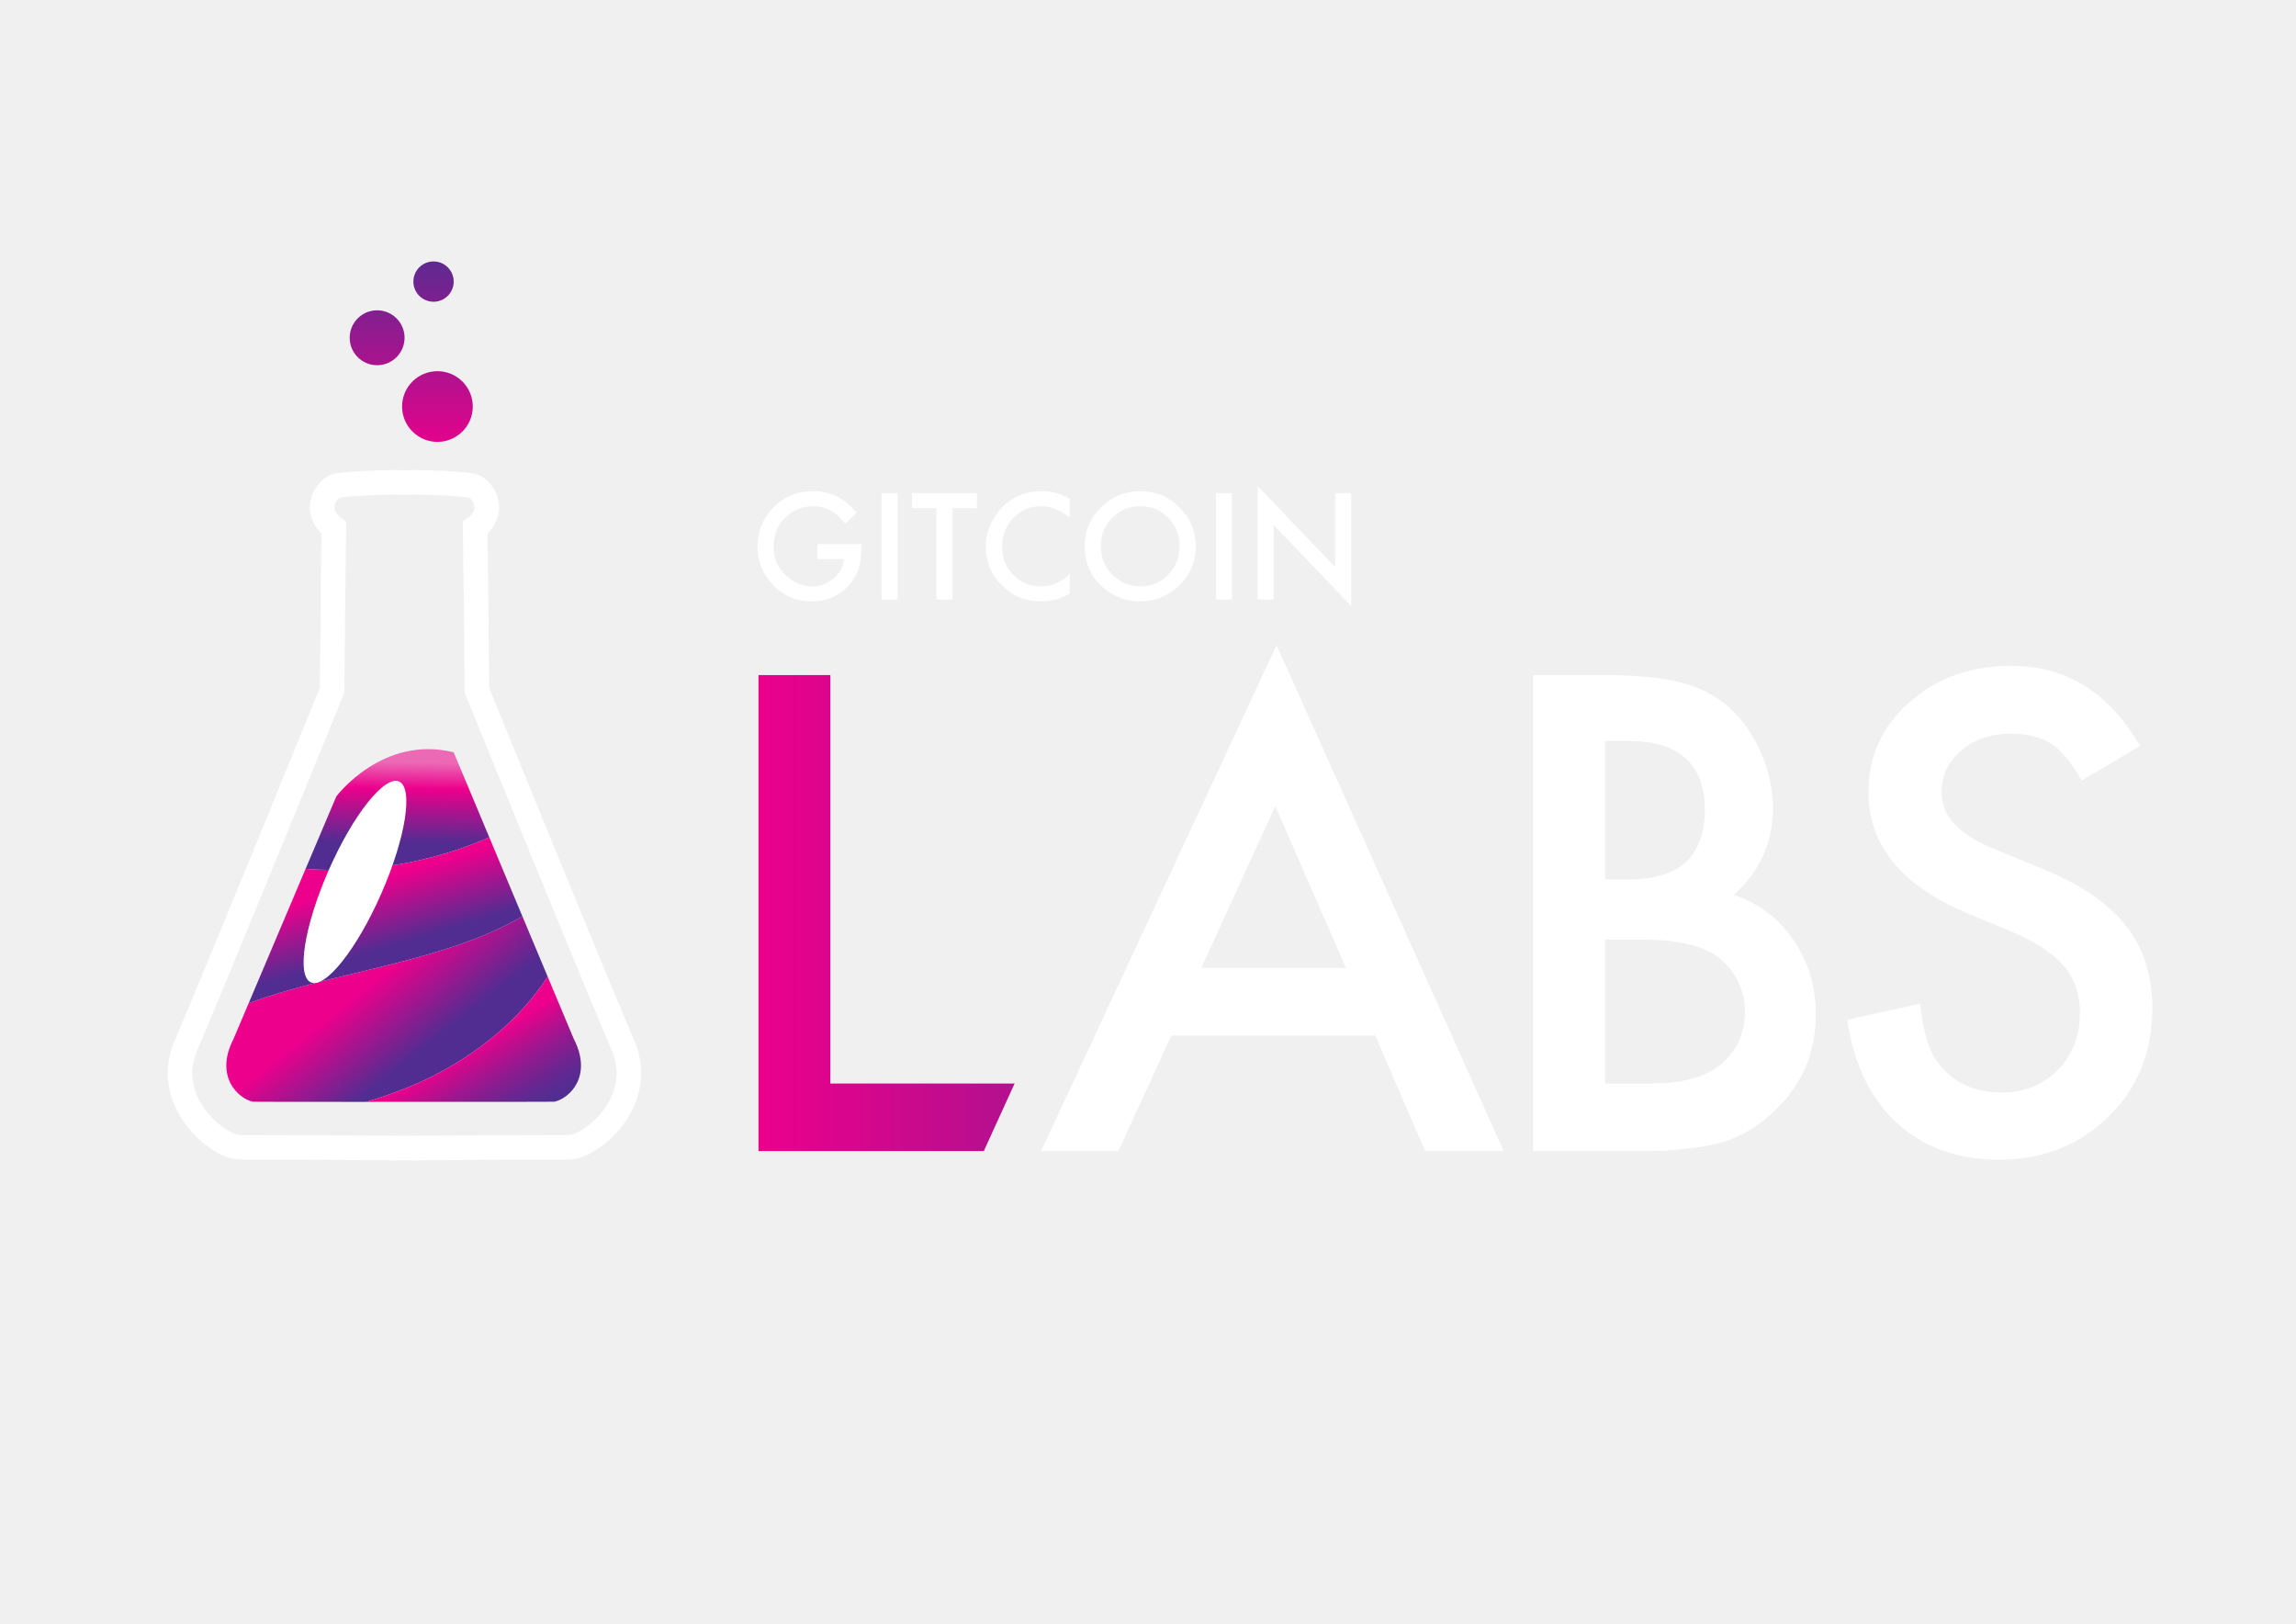
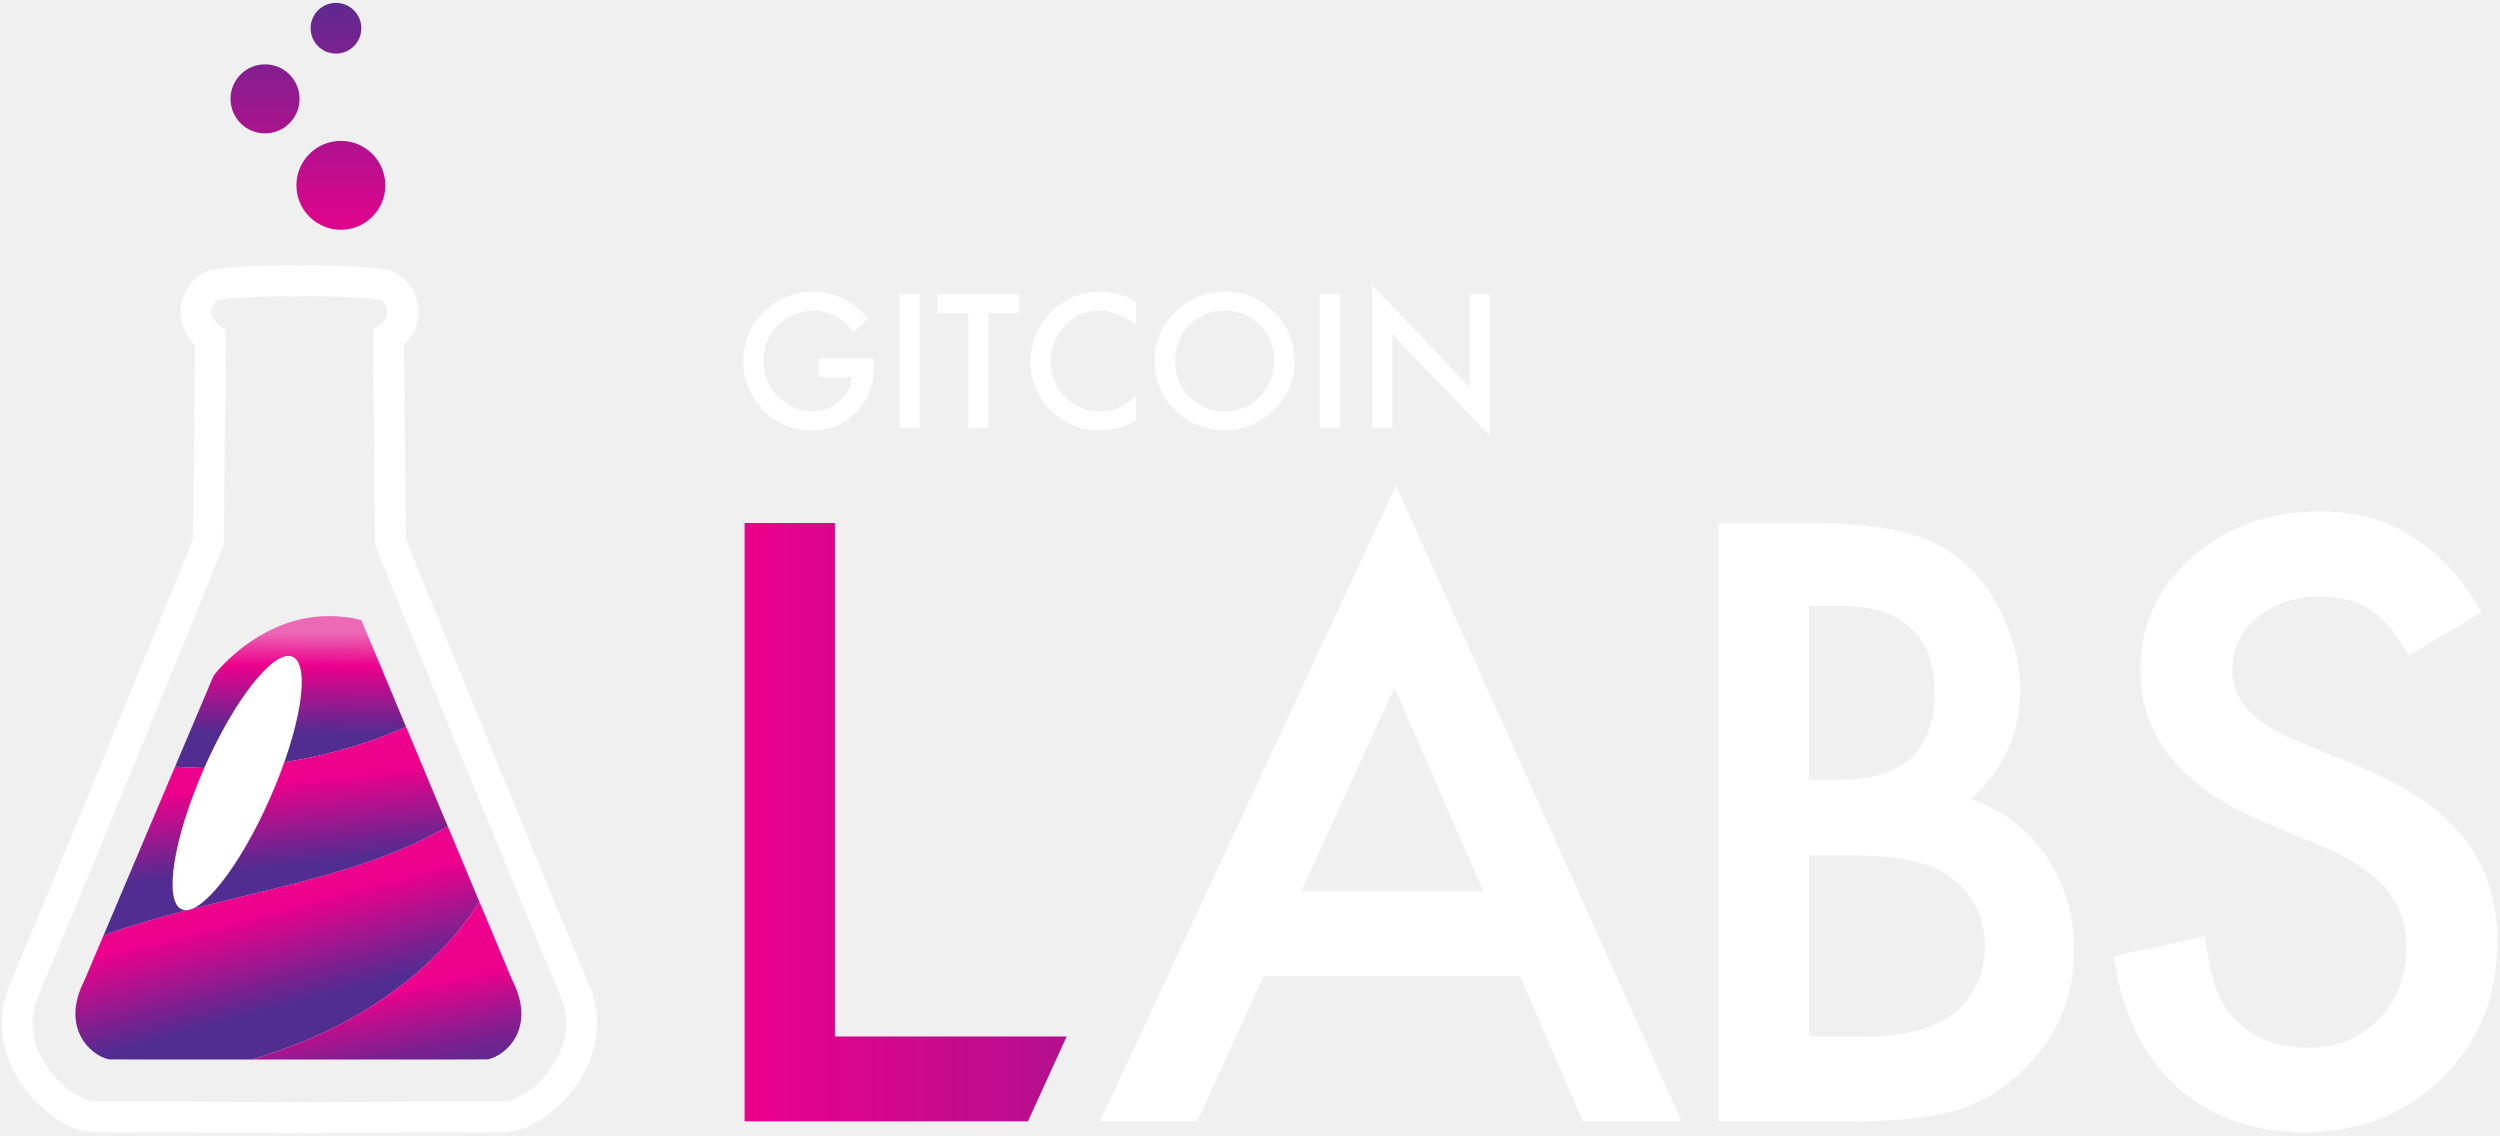
- <svg xmlns="http://www.w3.org/2000/svg" version="1.1" id="Layer_1" x="0px" y="0px" width="841.89px" height="595.28px" viewBox="0 0 841.89 595.28" enable-background="new 0 0 841.89 595.28" xml:space="preserve">
-   <g>
-     <g>
-       <linearGradient id="SVGID_1_" gradientUnits="userSpaceOnUse" x1="160.395" y1="166.822" x2="160.395" y2="89.032">
-         <stop offset="0" style="stop-color:#EC008C" />
-         <stop offset="1" style="stop-color:#512D91" />
-       </linearGradient>
-       <circle fill="url(#SVGID_1_)" cx="160.396" cy="149.04" r="12.961" />
-     </g>
-     <g>
-       <linearGradient id="SVGID_2_" gradientUnits="userSpaceOnUse" x1="138.284" y1="166.822" x2="138.284" y2="89.032">
-         <stop offset="0" style="stop-color:#EC008C" />
-         <stop offset="1" style="stop-color:#512D91" />
-       </linearGradient>
-       <circle fill="url(#SVGID_2_)" cx="138.284" cy="123.829" r="10.064" />
-     </g>
-     <g>
-       <linearGradient id="SVGID_3_" gradientUnits="userSpaceOnUse" x1="158.969" y1="166.822" x2="158.969" y2="89.032">
-         <stop offset="0" style="stop-color:#EC008C" />
-         <stop offset="1" style="stop-color:#512D91" />
-       </linearGradient>
-       <path fill="url(#SVGID_3_)" d="M166.36,103.237c0,4.081-3.313,7.389-7.389,7.389c-4.085,0-7.395-3.308-7.395-7.389    c0-4.082,3.31-7.392,7.395-7.392C163.048,95.846,166.36,99.156,166.36,103.237z" />
-     </g>
-   </g>
-   <path fill="#FFFFFF" d="M232.721,381.903c-13.54-31.915-49.565-120.377-53.363-129.708l-0.388-40.811  c-0.014,0.002-0.023,0.004-0.037,0.007l-0.164-15.804c1.654-1.649,3.766-4.449,4.178-8.264c0.714-6.604-4.143-12.668-8.961-13.676  c-3.775-0.791-18.897-1.508-25.669-1.244c-6.768-0.265-21.896,0.453-25.673,1.244c-4.818,1.009-9.675,7.072-8.961,13.677  c0.412,3.814,2.523,6.613,4.178,8.263l-0.243,23.368c0.022-0.005,0.046-0.007,0.068-0.011l-0.414,33.251  c-3.798,9.331-39.822,97.792-53.362,129.707c-4.025,9.489-2.937,19.709,3.066,28.776c5.449,8.232,14.566,14.441,21.207,14.441  c11.155,0,37.547,0.137,53.582,0.225v0.076c0.109-0.001,2.582-0.016,6.55-0.039c3.968,0.023,6.44,0.038,6.55,0.039v-0.076  c16.035-0.088,42.427-0.225,53.582-0.225c6.641,0,15.759-6.209,21.208-14.441C235.657,401.61,236.746,391.392,232.721,381.903z   M222.15,405.711c-4.588,6.931-11.259,10.409-13.704,10.409c-12.869,0-45.956,0.181-60.132,0.262  c-14.176-0.081-47.263-0.262-60.132-0.262c-2.445,0-9.115-3.479-13.703-10.408c-3.028-4.576-5.884-11.812-2.285-20.295  c14.256-33.601,53.344-129.657,53.736-130.623l0.323-0.793l0.349-35.762c0.008,0,0.016,0,0.023,0l0.281-27.075l-2.017-1.354  c-0.021-0.014-2.052-1.522-2.261-3.452c-0.189-1.753,1.26-3.588,1.94-3.918c2.851-0.552,17.152-1.328,23.6-1.034l0.001,0.013  c0.046-0.002,0.097-0.004,0.144-0.006c0.047,0.002,0.098,0.004,0.144,0.006l0.001-0.013c6.448-0.294,20.751,0.482,23.601,1.035  c0.68,0.329,2.129,2.164,1.939,3.917c-0.21,1.94-2.264,3.453-2.261,3.453l-2.017,1.354l0.267,25.623  c0.026-0.002,0.054-0.004,0.08-0.006l0.307,37.22l0.323,0.793c0.393,0.966,39.481,97.023,53.737,130.624  C228.034,393.9,225.179,401.136,222.15,405.711z" />
-   <g>
-     <linearGradient id="SVGID_4_" gradientUnits="userSpaceOnUse" x1="134.374" y1="362.135" x2="153.374" y2="386.135">
-       <stop offset="0" style="stop-color:#EC008C" />
-       <stop offset="1" style="stop-color:#512D91" />
+ <svg xmlns="http://www.w3.org/2000/svg" width="729px" height="331px" viewBox="0 0 729 331" version="1.1">
+   <defs>
+     <linearGradient x1="49.998%" y1="118.597%" x2="49.998%" y2="-181.496%" id="linearGradient-1">
+       <stop stop-color="#EC008C" offset="0%" />
+       <stop stop-color="#512D91" offset="100%" />
    </linearGradient>
-     <path fill="url(#SVGID_4_)" d="M91.047,368.104l-5.394,12.722c-7.07,13.725,1.561,21.871,7.072,23.084   c0.238,0.053,19.365,0.061,41.616,0.053c7.478-2.26,14.883-4.922,22.288-8.43c18.286-8.896,33.851-21.594,44.192-37.482   l-9.26-22.091c-28.845,16.804-68.595,20.116-100.376,31.814L91.047,368.104z" />
-   </g>
-   <g>
-     <linearGradient id="SVGID_5_" gradientUnits="userSpaceOnUse" x1="146.295" y1="279.425" x2="145.795" y2="308.925">
-       <stop offset="0" style="stop-color:#EC69B5" />
-       <stop offset="0.328" style="stop-color:#EC008C" />
-       <stop offset="1" style="stop-color:#512D91" />
+     <linearGradient x1="49.999%" y1="263.597%" x2="49.999%" y2="-122.881%" id="linearGradient-2">
+       <stop stop-color="#EC008C" offset="0%" />
+       <stop stop-color="#512D91" offset="100%" />
    </linearGradient>
-     <path fill="url(#SVGID_5_)" d="M179.414,306.977l-13.067-31.176c-26.205-6.447-43.05,16.221-43.05,16.221l-11.252,26.545   C134.831,320.262,158.313,316.208,179.414,306.977z" />
-   </g>
-   <g>
-     <linearGradient id="SVGID_6_" gradientUnits="userSpaceOnUse" x1="133.2" y1="324.427" x2="140.2" y2="347.926">
-       <stop offset="0" style="stop-color:#EC008C" />
-       <stop offset="1" style="stop-color:#512D91" />
+     <linearGradient x1="50.005%" y1="480.189%" x2="50.005%" y2="-46.096%" id="linearGradient-3">
+       <stop stop-color="#EC008C" offset="0%" />
+       <stop stop-color="#512D91" offset="100%" />
    </linearGradient>
-     <path fill="url(#SVGID_6_)" d="M112.045,318.566l-20.858,49.207c31.781-11.698,71.531-15.011,100.376-31.814l-12.148-28.982   C158.313,316.208,134.831,320.262,112.045,318.566z" />
-   </g>
-   <g>
-     <g>
-       <linearGradient id="SVGID_7_" gradientUnits="userSpaceOnUse" x1="170.201" y1="385.371" x2="186.701" y2="412.871">
-         <stop offset="0" style="stop-color:#EC008C" />
-         <stop offset="0.197" style="stop-color:#C30C8D" />
-         <stop offset="0.459" style="stop-color:#921A8F" />
-         <stop offset="0.69" style="stop-color:#6F2490" />
-         <stop offset="0.878" style="stop-color:#592B91" />
-         <stop offset="1" style="stop-color:#512D91" />
-       </linearGradient>
-       <path fill="url(#SVGID_7_)" d="M210.024,380.003c-0.001-0.002-0.005-0.01-0.005-0.01l-9.197-21.943    c-10.342,15.889-25.906,28.586-44.192,37.482c-7.405,3.508-14.811,6.17-22.288,8.43c4.476-0.002,9.072-0.004,13.672-0.006    c27.472,0.016,55.001,0.016,55.288-0.047c5.511-1.213,14.142-9.359,7.071-23.084L210.024,380.003z" />
-     </g>
-   </g>
-   <g>
-     <ellipse transform="matrix(0.9156 0.4021 -0.4021 0.9156 140.9845 -25.0528)" fill="#FFFFFF" cx="130.175" cy="323.337" rx="10.554" ry="40.211" />
-   </g>
-   <g>
-     <g>
-       <path fill="#FFFFFF" d="M299.742,199.475h16.104v1.286c0,2.93-0.339,5.521-1.03,7.777c-0.674,2.087-1.812,4.04-3.411,5.858    c-3.615,4.071-8.224,6.108-13.812,6.108c-5.451,0-10.124-1.97-14.008-5.909c-3.89-3.954-5.833-8.701-5.833-14.24    c0-5.654,1.979-10.45,5.934-14.388c3.952-3.957,8.767-5.934,14.438-5.934c3.049,0,5.893,0.623,8.538,1.866    c2.524,1.246,5.007,3.267,7.445,6.06l-4.191,4.015c-3.198-4.258-7.095-6.387-11.687-6.387c-4.126,0-7.583,1.421-10.379,4.268    c-2.793,2.793-4.189,6.294-4.189,10.5c0,4.343,1.554,7.922,4.67,10.733c2.911,2.606,6.065,3.911,9.468,3.911    c2.894,0,5.496-0.976,7.803-2.926c2.304-1.973,3.592-4.328,3.86-7.071h-9.72V199.475z" />
-     </g>
-     <g>
-       <path fill="#FFFFFF" d="M329.133,180.79v38.982h-5.888V180.79H329.133z" />
-     </g>
-     <g>
-       <path fill="#FFFFFF" d="M349.253,186.32v33.453h-5.889V186.32h-8.96v-5.53h23.785v5.53H349.253z" />
-     </g>
-     <g>
-       <path fill="#FFFFFF" d="M392.249,182.885v6.971c-3.401-2.847-6.921-4.268-10.556-4.268c-4.006,0-7.383,1.438-10.123,4.318    c-2.759,2.862-4.14,6.361-4.14,10.502c0,4.089,1.381,7.541,4.14,10.351c2.757,2.809,6.145,4.217,10.15,4.217    c2.068,0,3.827-0.337,5.276-1.011c0.81-0.336,1.646-0.791,2.514-1.365c0.864-0.57,1.777-1.261,2.738-2.07v7.095    c-3.368,1.902-6.901,2.854-10.603,2.854c-5.573,0-10.327-1.945-14.265-5.831c-3.924-3.923-5.884-8.652-5.884-14.19    c0-4.965,1.637-9.393,4.921-13.28c4.042-4.762,9.27-7.144,15.68-7.144C385.601,180.034,388.983,180.985,392.249,182.885z" />
-     </g>
-     <g>
-       <path fill="#FFFFFF" d="M397.728,200.104c0-5.487,2.006-10.199,6.033-14.137c4.007-3.939,8.819-5.909,14.442-5.909    c5.554,0,10.313,1.986,14.287,5.959c3.986,3.972,5.98,8.742,5.98,14.313c0,5.606-2,10.361-6.003,14.264    c-4.022,3.923-8.882,5.884-14.571,5.884c-5.029,0-9.554-1.742-13.557-5.225C399.93,211.398,397.728,206.35,397.728,200.104z     M403.657,200.18c0,4.31,1.449,7.853,4.347,10.63c2.879,2.778,6.199,4.167,9.972,4.167c4.088,0,7.538-1.414,10.35-4.244    c2.813-2.859,4.217-6.344,4.217-10.451c0-4.157-1.39-7.642-4.167-10.453c-2.76-2.827-6.174-4.241-10.249-4.241    c-4.055,0-7.479,1.414-10.274,4.241C405.055,192.624,403.657,196.075,403.657,200.18z" />
-     </g>
-     <g>
-       <path fill="#FFFFFF" d="M451.756,180.79v38.982h-5.885V180.79H451.756z" />
-     </g>
-     <g>
-       <path fill="#FFFFFF" d="M461.122,219.772V178.14l28.427,29.741V180.79h5.884v41.355l-28.429-29.668v27.295H461.122z" />
-     </g>
-   </g>
-   <g>
-     <g>
-       <linearGradient id="SVGID_8_" gradientUnits="userSpaceOnUse" x1="278.123" y1="334.744" x2="372.032" y2="334.744">
-         <stop offset="0" style="stop-color:#EC008C" />
-         <stop offset="1" style="stop-color:#B3108E" />
-       </linearGradient>
-       <path fill="url(#SVGID_8_)" d="M304.465,247.499v149.742h67.567l-11.29,24.749h-82.619V247.499H304.465z" />
-     </g>
-     <g>
-       <path fill="#FFFFFF" d="M504.243,379.609h-74.701l-19.439,42.381h-28.36l86.34-185.455l83.29,185.455H522.55L504.243,379.609z     M493.505,354.856l-25.878-59.323l-27.123,59.323H493.505z" />
-     </g>
-     <g>
-       <path fill="#FFFFFF" d="M562.176,421.99V247.499h26.221c11.676,0,20.987,0.899,27.915,2.711c7.006,1.81,12.918,4.862,17.739,9.154    c4.906,4.449,8.782,9.987,11.646,16.616c2.937,6.701,4.402,13.484,4.402,20.34c0,12.506-4.785,23.09-14.348,31.752    c9.266,3.167,16.57,8.701,21.921,16.616c5.429,7.841,8.136,16.952,8.136,27.351c0,13.636-4.817,25.167-14.462,34.583    c-5.805,5.801-12.324,9.832-19.549,12.09c-7.907,2.184-17.823,3.278-29.723,3.278H562.176z M588.511,322.43h8.257    c9.786,0,16.96-2.169,21.522-6.492c4.56-4.346,6.834-10.728,6.834-19.164c0-8.207-2.331-14.439-7.009-18.703    c-4.673-4.254-11.451-6.389-20.334-6.389h-9.271V322.43z M588.511,397.241h16.278c11.903,0,20.635-2.336,26.211-7.014    c5.88-5.039,8.814-11.453,8.814-19.205c0-7.533-2.818-13.863-8.469-18.983c-5.504-5.047-15.332-7.58-29.502-7.58h-13.333V397.241z    " />
-     </g>
-     <g>
-       <path fill="#FFFFFF" d="M784.691,273.496l-21.356,12.651c-3.99-6.931-7.796-11.456-11.416-13.563    c-3.766-2.407-8.625-3.613-14.574-3.613c-7.307,0-13.371,2.074-18.197,6.215c-4.823,4.065-7.231,9.191-7.231,15.373    c0,8.517,6.322,15.364,18.986,20.564l17.408,7.119c14.157,5.729,24.51,12.717,31.072,20.966    c6.556,8.254,9.831,18.365,9.831,30.349c0,16.048-5.348,29.303-16.045,39.771c-10.774,10.555-24.149,15.834-40.124,15.834    c-15.138,0-27.648-4.49-37.521-13.455c-9.709-8.963-15.775-21.588-18.19-37.857l26.669-5.881    c1.215,10.248,3.313,17.334,6.33,21.248c5.422,7.531,13.34,11.308,23.73,11.308c8.21,0,15.038-2.751,20.46-8.257    c5.42-5.5,8.138-12.468,8.138-20.908c0-3.391-0.48-6.494-1.418-9.326c-0.942-2.824-2.414-5.418-4.4-7.794    c-2.003-2.371-4.586-4.595-7.741-6.66c-3.17-2.074-6.937-4.059-11.311-5.936l-16.836-7.012    c-23.883-10.094-35.822-24.861-35.822-44.3c0-13.11,5.004-24.073,15.026-32.888c10.024-8.895,22.493-13.334,37.414-13.334    C757.682,244.109,773.392,253.904,784.691,273.496z" />
+     <linearGradient x1="43.608%" y1="38.489%" x2="59.733%" y2="73.78%" id="linearGradient-4">
+       <stop stop-color="#EC008C" offset="0%" />
+       <stop stop-color="#512D91" offset="100%" />
+     </linearGradient>
+     <linearGradient x1="50.839%" y1="10.787%" x2="50.097%" y2="77.383%" id="linearGradient-5">
+       <stop stop-color="#EC69B5" offset="0%" />
+       <stop stop-color="#EC008C" offset="32.8%" />
+       <stop stop-color="#512D91" offset="100%" />
+     </linearGradient>
+     <linearGradient x1="41.856%" y1="28.702%" x2="48.829%" y2="67.355%" id="linearGradient-6">
+       <stop stop-color="#EC008C" offset="0%" />
+       <stop stop-color="#512D91" offset="100%" />
+     </linearGradient>
+     <linearGradient x1="45.567%" y1="59.504%" x2="66.534%" y2="119.397%" id="linearGradient-7">
+       <stop stop-color="#EC008C" offset="0%" />
+       <stop stop-color="#C30C8D" offset="19.73%" />
+       <stop stop-color="#921A8F" offset="45.93%" />
+       <stop stop-color="#6F2490" offset="69%" />
+       <stop stop-color="#592B91" offset="87.81%" />
+       <stop stop-color="#512D91" offset="100%" />
+     </linearGradient>
+     <linearGradient x1="6.05303207e-14%" y1="50%" x2="100%" y2="50%" id="linearGradient-8">
+       <stop stop-color="#EC008C" offset="0%" />
+       <stop stop-color="#B3108E" offset="100%" />
+     </linearGradient>
+   </defs>
+   <g id="Page-1" stroke="none" stroke-width="1" fill="none" fill-rule="evenodd">
+     <g id="Artboard" transform="translate(-342, -168)">
+       <g id="gitcoin_labs_white" transform="translate(342, 168)">
+         <g id="Group" transform="translate(67, 0)">
+           <circle id="Oval" fill="url(#linearGradient-1)" cx="32.396" cy="54.04" r="12.961" />
+           <circle id="Oval" fill="url(#linearGradient-2)" cx="10.284" cy="28.829" r="10.064" />
+           <path d="M38.36,8.237 C38.36,12.318 35.047,15.626 30.971,15.626 C26.886,15.626 23.576,12.318 23.576,8.237 C23.576,4.155 26.886,0.845 30.971,0.845 C35.048,0.846 38.36,4.156 38.36,8.237 Z" id="Path" fill="url(#linearGradient-3)" />
+         </g>
+         <path d="M171.721,286.903 C158.181,254.988 122.156,166.526 118.358,157.195 L117.97,116.384 C117.956,116.386 117.947,116.388 117.933,116.391 L117.769,100.587 C119.423,98.938 121.535,96.138 121.947,92.323 C122.661,85.719 117.804,79.655 112.986,78.647 C109.211,77.856 94.089,77.139 87.317,77.403 C80.549,77.138 65.421,77.856 61.644,78.647 C56.826,79.656 51.969,85.719 52.683,92.324 C53.095,96.138 55.206,98.937 56.861,100.587 L56.618,123.955 C56.64,123.95 56.664,123.948 56.686,123.944 L56.272,157.195 C52.474,166.526 16.45,254.987 2.91,286.902 C-1.115,296.391 -0.027,306.611 5.976,315.678 C11.425,323.91 20.542,330.119 27.183,330.119 C38.338,330.119 64.73,330.256 80.765,330.344 L80.765,330.42 C80.874,330.419 83.347,330.404 87.315,330.381 C91.283,330.404 93.755,330.419 93.865,330.42 L93.865,330.344 C109.9,330.256 136.292,330.119 147.447,330.119 C154.088,330.119 163.206,323.91 168.655,315.678 C174.657,306.61 175.746,296.392 171.721,286.903 Z M161.15,310.711 C156.562,317.642 149.891,321.12 147.446,321.12 C134.577,321.12 101.49,321.301 87.314,321.382 C73.138,321.301 40.051,321.12 27.182,321.12 C24.737,321.12 18.067,317.641 13.479,310.712 C10.451,306.136 7.595,298.9 11.194,290.417 C25.45,256.816 64.538,160.76 64.93,159.794 L65.253,159.001 L65.602,123.239 C65.61,123.239 65.618,123.239 65.625,123.239 L65.906,96.164 L63.889,94.81 C63.868,94.796 61.837,93.288 61.628,91.358 C61.439,89.605 62.888,87.77 63.568,87.44 C66.419,86.888 80.72,86.112 87.168,86.406 L87.169,86.419 C87.215,86.417 87.266,86.415 87.313,86.413 C87.36,86.415 87.411,86.417 87.457,86.419 L87.458,86.406 C93.906,86.112 108.209,86.888 111.059,87.441 C111.739,87.77 113.188,89.605 112.998,91.358 C112.788,93.298 110.734,94.811 110.737,94.811 L108.72,96.165 L108.987,121.788 C109.013,121.786 109.041,121.784 109.067,121.782 L109.374,159.002 L109.697,159.795 C110.09,160.761 149.178,256.818 163.434,290.419 C167.034,298.9 164.179,306.136 161.15,310.711 Z" id="bottle" fill="#FFFFFF" fill-rule="nonzero" />
+         <g id="liquid" transform="translate(21, 179)">
+           <path d="M9.047,94.104 L3.653,106.826 C-3.417,120.551 5.214,128.697 10.725,129.91 C10.963,129.963 30.09,129.971 52.341,129.963 C59.819,127.703 67.224,125.041 74.629,121.533 C92.915,112.637 108.48,99.939 118.821,84.051 L109.561,61.96 C80.716,78.764 40.966,82.076 9.185,93.774 L9.047,94.104 Z" id="Path" fill="url(#linearGradient-4)" />
+           <path d="M97.414,32.977 L84.347,1.801 C58.142,-4.646 41.297,18.022 41.297,18.022 L30.045,44.567 C52.831,46.262 76.313,42.208 97.414,32.977 Z" id="Path" fill="url(#linearGradient-5)" />
+           <path d="M30.045,44.566 L9.187,93.773 C40.968,82.075 80.718,78.762 109.563,61.959 L97.415,32.977 C76.313,42.208 52.831,46.262 30.045,44.566 Z" id="Path" fill="url(#linearGradient-6)" />
+           <path d="M128.024,106.003 C128.023,106.001 128.019,105.993 128.019,105.993 L118.822,84.05 C108.48,99.939 92.916,112.636 74.63,121.532 C67.225,125.04 59.819,127.702 52.342,129.962 C56.818,129.96 61.414,129.958 66.014,129.956 C93.486,129.972 121.015,129.972 121.302,129.909 C126.813,128.696 135.444,120.55 128.373,106.825 L128.024,106.003 Z" id="Path" fill="url(#linearGradient-7)" />
+           <ellipse id="Oval" fill="#FFFFFF" transform="translate(48.15892, 49.33792) rotate(23.70943) translate(-48.15892, -49.33792) " cx="48.159" cy="49.338" rx="10.554" ry="40.211" />
+         </g>
+         <g id="Group" transform="translate(216, 83)" fill="#FFFFFF">
+           <path d="M22.742,21.475 L38.846,21.475 L38.846,22.761 C38.846,25.691 38.507,28.282 37.816,30.538 C37.142,32.625 36.004,34.578 34.405,36.396 C30.79,40.467 26.181,42.504 20.593,42.504 C15.142,42.504 10.469,40.534 6.585,36.595 C2.695,32.641 0.752,27.894 0.752,22.355 C0.752,16.701 2.731,11.905 6.686,7.967 C10.638,4.01 15.453,2.033 21.124,2.033 C24.173,2.033 27.017,2.656 29.662,3.899 C32.186,5.145 34.669,7.166 37.107,9.959 L32.916,13.974 C29.718,9.716 25.821,7.587 21.229,7.587 C17.103,7.587 13.646,9.008 10.85,11.855 C8.057,14.648 6.661,18.149 6.661,22.355 C6.661,26.698 8.215,30.277 11.331,33.088 C14.242,35.694 17.396,36.999 20.799,36.999 C23.693,36.999 26.295,36.023 28.602,34.073 C30.906,32.1 32.194,29.745 32.462,27.002 L22.742,27.002 L22.742,21.475 Z" id="Path" />
+           <polygon id="Path" points="52.133 2.79 52.133 41.772 46.245 41.772 46.245 2.79" />
+           <polygon id="Path" points="72.253 8.32 72.253 41.773 66.364 41.773 66.364 8.32 57.404 8.32 57.404 2.79 81.189 2.79 81.189 8.32" />
+           <path d="M115.249,4.885 L115.249,11.856 C111.848,9.009 108.328,7.588 104.693,7.588 C100.687,7.588 97.31,9.026 94.57,11.906 C91.811,14.768 90.43,18.267 90.43,22.408 C90.43,26.497 91.811,29.949 94.57,32.759 C97.327,35.568 100.715,36.976 104.72,36.976 C106.788,36.976 108.547,36.639 109.996,35.965 C110.806,35.629 111.642,35.174 112.51,34.6 C113.374,34.03 114.287,33.339 115.248,32.53 L115.248,39.625 C111.88,41.527 108.347,42.479 104.645,42.479 C99.072,42.479 94.318,40.534 90.38,36.648 C86.456,32.725 84.496,27.996 84.496,22.458 C84.496,17.493 86.133,13.065 89.417,9.178 C93.459,4.416 98.687,2.034 105.097,2.034 C108.601,2.034 111.983,2.985 115.249,4.885 Z" id="Path" />
+           <path d="M120.728,22.104 C120.728,16.617 122.734,11.905 126.761,7.967 C130.768,4.028 135.58,2.058 141.203,2.058 C146.757,2.058 151.516,4.044 155.49,8.017 C159.476,11.989 161.47,16.759 161.47,22.33 C161.47,27.936 159.47,32.691 155.467,36.594 C151.445,40.517 146.585,42.478 140.896,42.478 C135.867,42.478 131.342,40.736 127.339,37.253 C122.93,33.398 120.728,28.35 120.728,22.104 Z M126.657,22.18 C126.657,26.49 128.106,30.033 131.004,32.81 C133.883,35.588 137.203,36.977 140.976,36.977 C145.064,36.977 148.514,35.563 151.326,32.733 C154.139,29.874 155.543,26.389 155.543,22.282 C155.543,18.125 154.153,14.64 151.376,11.829 C148.616,9.002 145.202,7.588 141.127,7.588 C137.072,7.588 133.648,9.002 130.853,11.829 C128.055,14.624 126.657,18.075 126.657,22.18 Z" id="Shape" fill-rule="nonzero" />
+           <polygon id="Path" points="174.756 2.79 174.756 41.772 168.871 41.772 168.871 2.79" />
+           <polygon id="Path" points="184.122 41.772 184.122 0.14 212.549 29.881 212.549 2.79 218.433 2.79 218.433 44.145 190.004 14.477 190.004 41.772" />
+         </g>
+         <g id="Group" transform="translate(217, 141)">
+           <polygon id="Path" fill="url(#linearGradient-8)" points="26.465 11.499 26.465 161.241 94.032 161.241 82.742 185.99 0.123 185.99 0.123 11.499" />
+           <path d="M226.243,143.609 L151.542,143.609 L132.103,185.99 L103.743,185.99 L190.083,0.535 L273.373,185.99 L244.55,185.99 L226.243,143.609 Z M215.505,118.856 L189.627,59.533 L162.504,118.856 L215.505,118.856 Z" id="Shape" fill="#FFFFFF" fill-rule="nonzero" />
+           <path d="M284.176,185.99 L284.176,11.499 L310.397,11.499 C322.073,11.499 331.384,12.398 338.312,14.21 C345.318,16.02 351.23,19.072 356.051,23.364 C360.957,27.813 364.833,33.351 367.697,39.98 C370.634,46.681 372.099,53.464 372.099,60.32 C372.099,72.826 367.314,83.41 357.751,92.072 C367.017,95.239 374.321,100.773 379.672,108.688 C385.101,116.529 387.808,125.64 387.808,136.039 C387.808,149.675 382.991,161.206 373.346,170.622 C367.541,176.423 361.022,180.454 353.797,182.712 C345.89,184.896 335.974,185.99 324.074,185.99 L284.176,185.99 Z M310.511,86.43 L318.768,86.43 C328.554,86.43 335.728,84.261 340.29,79.938 C344.85,75.592 347.124,69.21 347.124,60.774 C347.124,52.567 344.793,46.335 340.115,42.071 C335.442,37.817 328.664,35.682 319.781,35.682 L310.51,35.682 L310.51,86.43 L310.511,86.43 Z M310.511,161.241 L326.789,161.241 C338.692,161.241 347.424,158.905 353,154.227 C358.88,149.188 361.814,142.774 361.814,135.022 C361.814,127.489 358.996,121.159 353.345,116.039 C347.841,110.992 338.013,108.459 323.843,108.459 L310.51,108.459 L310.51,161.241 L310.511,161.241 Z" id="Shape" fill="#FFFFFF" fill-rule="nonzero" />
+           <path d="M506.691,37.496 L485.335,50.147 C481.345,43.216 477.539,38.691 473.919,36.584 C470.153,34.177 465.294,32.971 459.345,32.971 C452.038,32.971 445.974,35.045 441.148,39.186 C436.325,43.251 433.917,48.377 433.917,54.559 C433.917,63.076 440.239,69.923 452.903,75.123 L470.311,82.242 C484.468,87.971 494.821,94.959 501.383,103.208 C507.939,111.462 511.214,121.573 511.214,133.557 C511.214,149.605 505.866,162.86 495.169,173.328 C484.395,183.883 471.02,189.162 455.045,189.162 C439.907,189.162 427.397,184.672 417.524,175.707 C407.815,166.744 401.749,154.119 399.334,137.85 L426.003,131.969 C427.218,142.217 429.316,149.303 432.333,153.217 C437.755,160.748 445.673,164.525 456.063,164.525 C464.273,164.525 471.101,161.774 476.523,156.268 C481.943,150.768 484.661,143.8 484.661,135.36 C484.661,131.969 484.181,128.866 483.243,126.034 C482.301,123.21 480.829,120.616 478.843,118.24 C476.84,115.869 474.257,113.645 471.102,111.58 C467.932,109.506 464.165,107.521 459.791,105.644 L442.955,98.632 C419.072,88.538 407.133,73.771 407.133,54.332 C407.133,41.222 412.137,30.259 422.159,21.444 C432.183,12.549 444.652,8.11 459.573,8.11 C479.682,8.109 495.392,17.904 506.691,37.496 Z" id="Path" fill="#FFFFFF" />
+         </g>
+       </g>
    </g>
  </g>
</svg>
